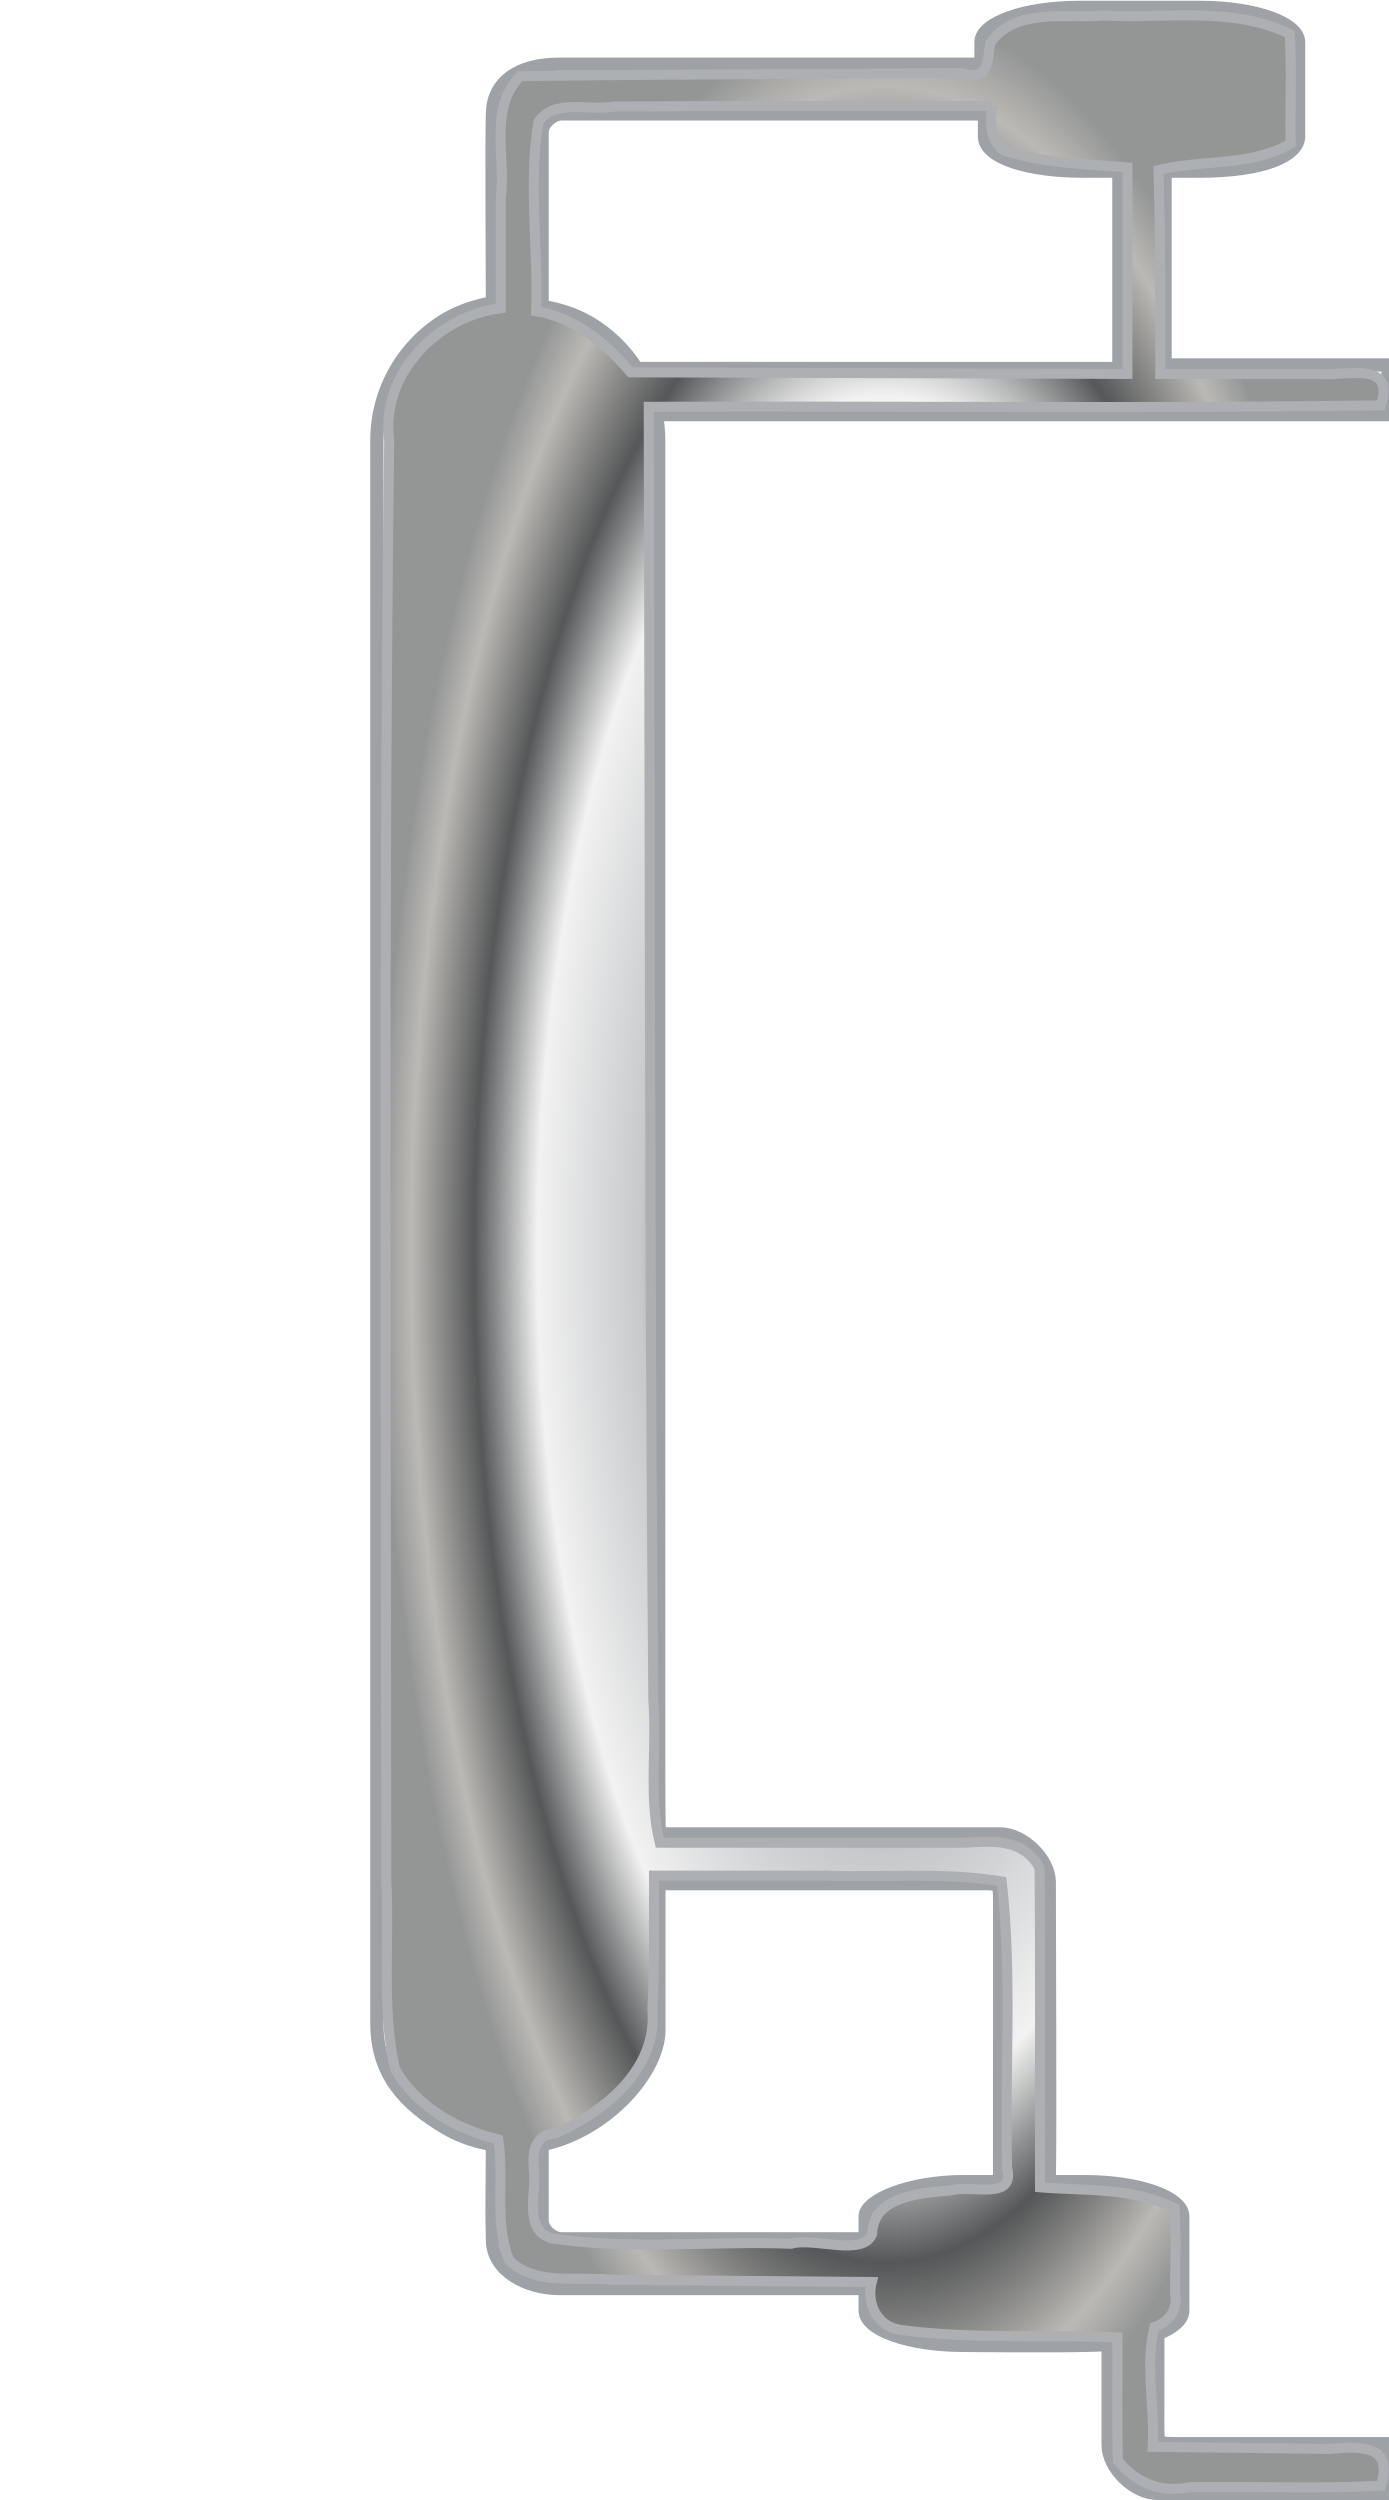
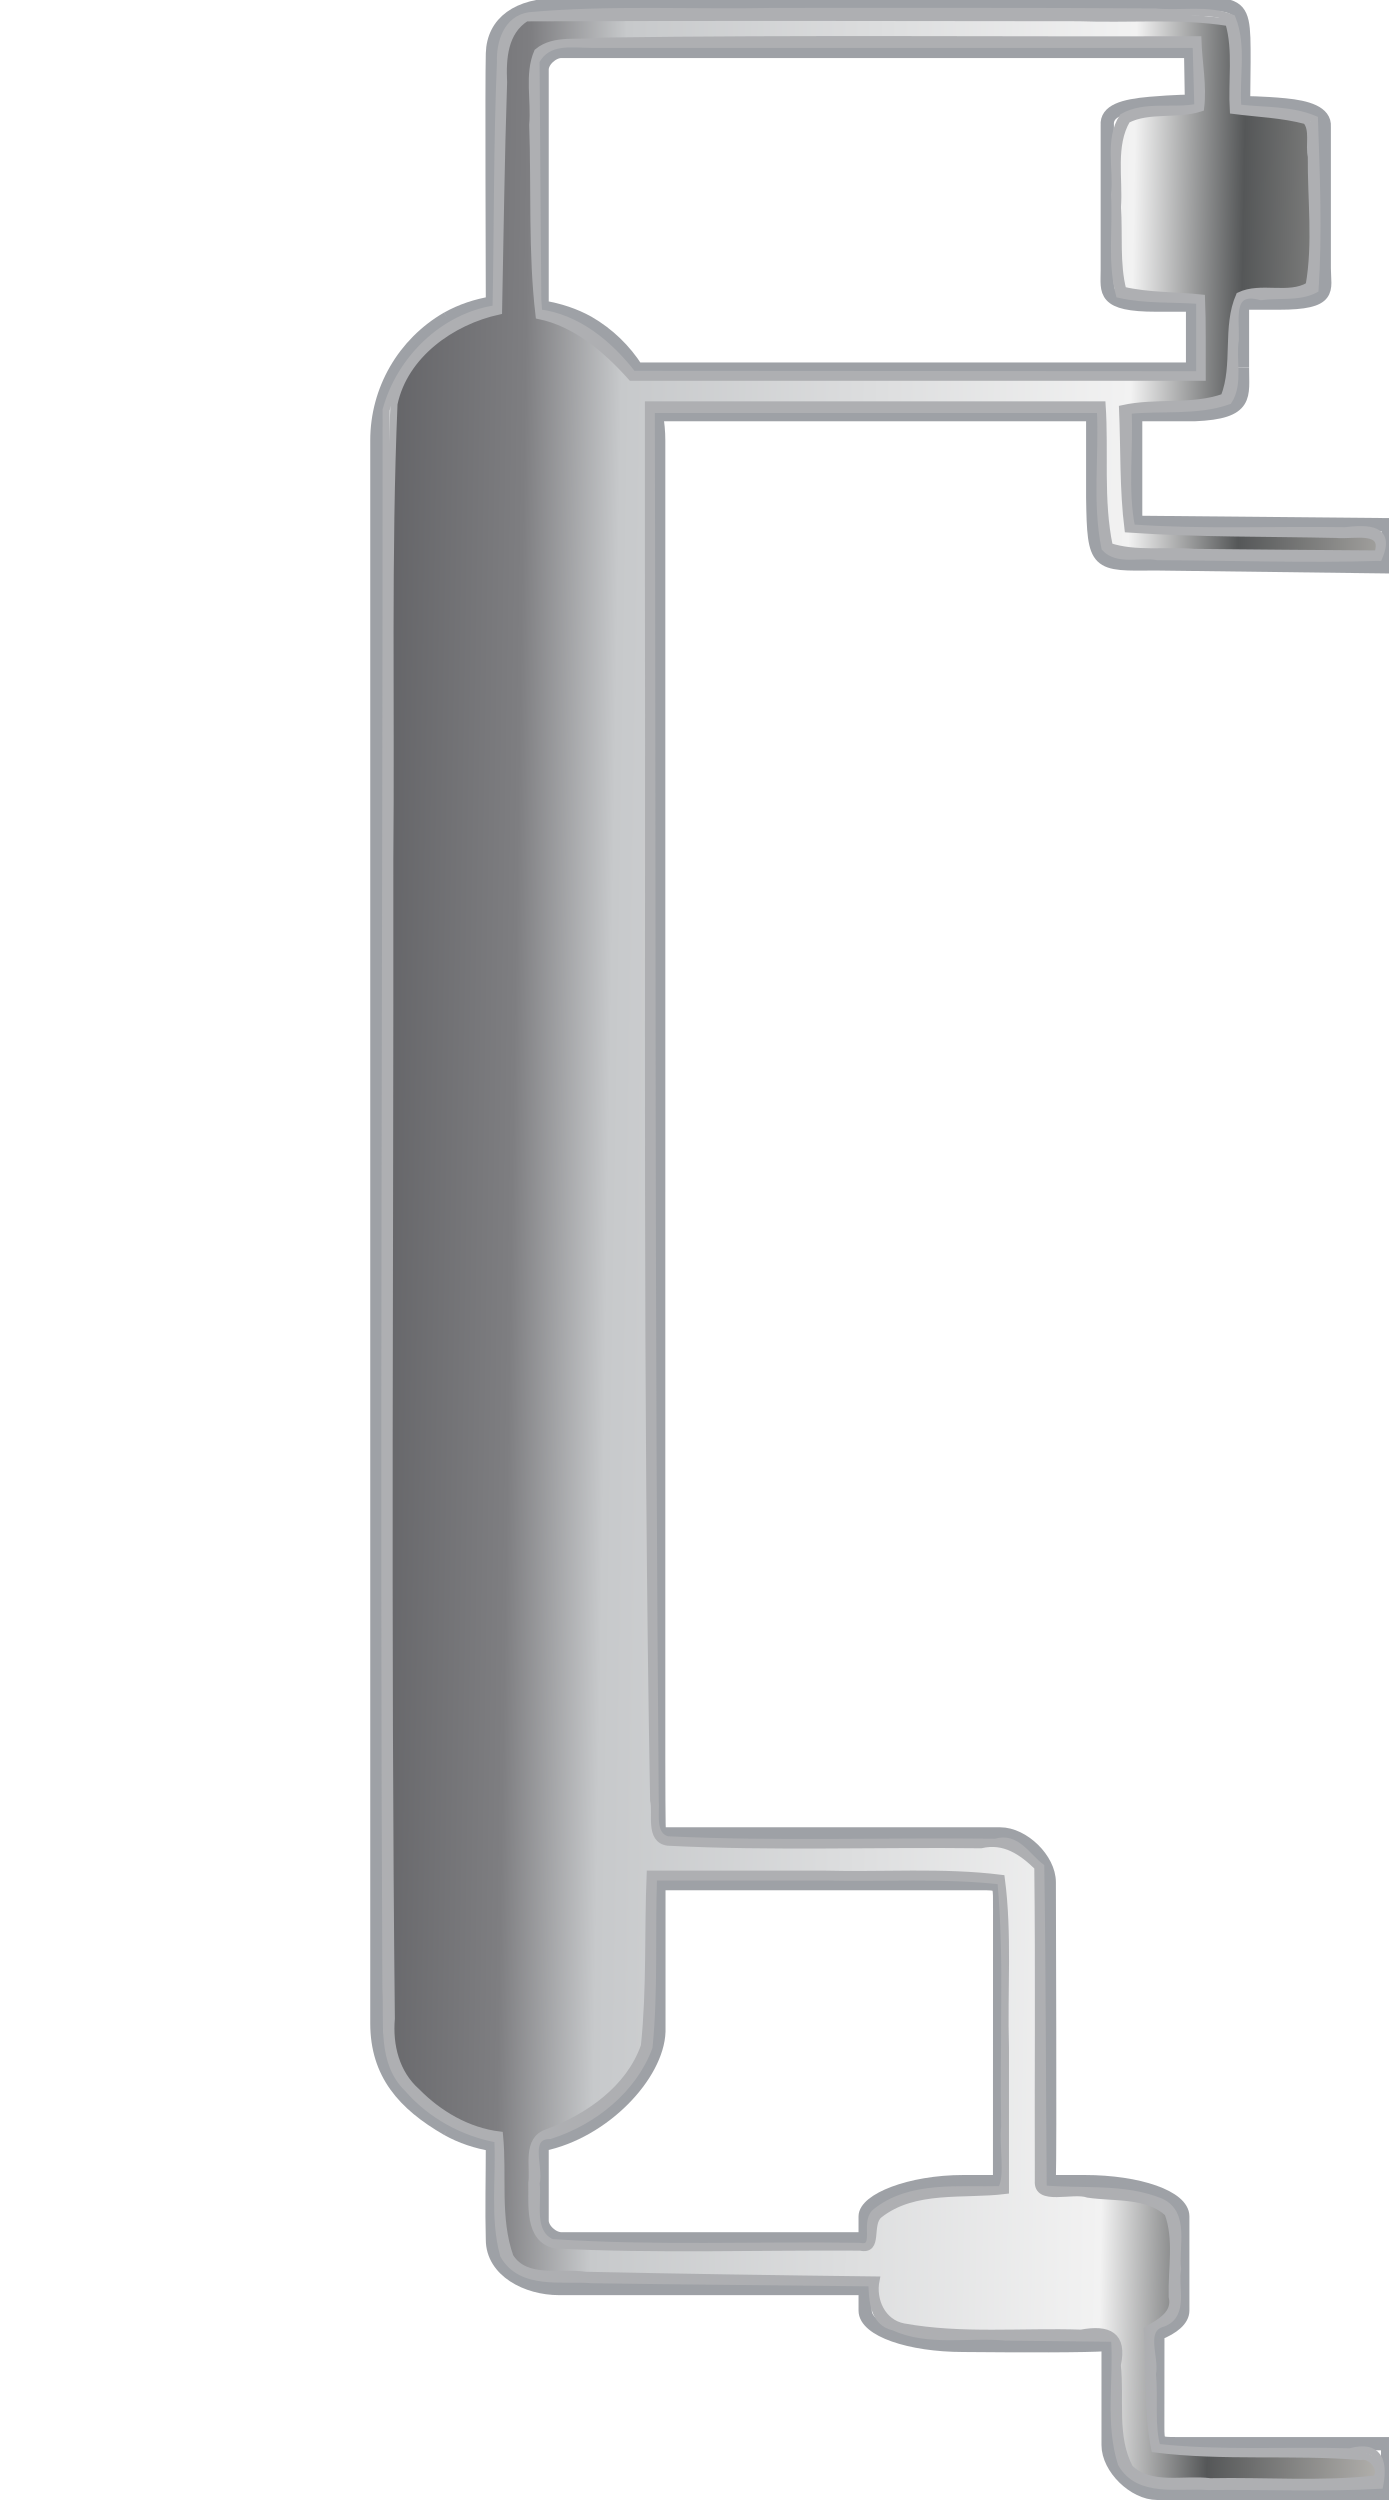
<svg xmlns="http://www.w3.org/2000/svg" xmlns:xlink="http://www.w3.org/1999/xlink" width="209.316mm" height="377mm" viewBox="0 0 209.316 377" version="1.1" id="svg5203">
  <defs id="defs5197">
+     <linearGradient id="linearGradient921">
+       <stop id="stop907" offset="0" style="stop-color:#1a1b1f;stop-opacity:1" />
+       <stop style="stop-color:#7e7e81;stop-opacity:1;" offset="0.345" id="stop909" />
+       <stop id="stop911" offset="0.408" style="stop-color:#c7c9cb;stop-opacity:1;" />
+       <stop style="stop-color:#f2f2f2;stop-opacity:1;" offset="0.742" id="stop913" />
+       <stop id="stop915" offset="0.814" style="stop-color:#555758;stop-opacity:1;" />
+       <stop style="stop-color:#bbb9b5;stop-opacity:1;" offset="0.939" id="stop917" />
+       <stop id="stop919" offset="1" style="stop-color:#949696;stop-opacity:1;" />
+     </linearGradient>
    <linearGradient y2="-513.563" x2="234" y1="-513.563" x1="152" gradientTransform="matrix(0.2645833,0,0,0.2645833,105.8368,173.8979)" gradientUnits="userSpaceOnUse" id="linearGradient4595" xlink:href="#linearGradient5678" />
    <linearGradient id="linearGradient5678">
      <stop style="stop-color:#1a1b1f;stop-opacity:1" offset="0" id="stop5680" />
      <stop id="stop5682" offset="0.376" style="stop-color:#7e7e81;stop-opacity:1;" />
      <stop style="stop-color:#c7c9cb;stop-opacity:1;" offset="0.485" id="stop5684" />
      <stop id="stop5686" offset="0.689" style="stop-color:#f2f2f2;stop-opacity:1;" />
      <stop style="stop-color:#555758;stop-opacity:1;" offset="0.814" id="stop5688" />
      <stop id="stop5690" offset="0.939" style="stop-color:#bbb9b5;stop-opacity:1;" />
      <stop style="stop-color:#949696;stop-opacity:1;" offset="1" id="stop5692" />
    </linearGradient>
-     <radialGradient xlink:href="#linearGradient5678" id="radialGradient5949" cx="504.192" cy="713.595" fx="504.192" fy="713.595" r="287.343" gradientTransform="matrix(1,0,0,2.4632,0,-1044.132)" gradientUnits="userSpaceOnUse" />
+     <linearGradient xlink:href="#linearGradient921" id="linearGradient905" gradientUnits="userSpaceOnUse" x1="-8.547" y1="698.216" x2="860.857" y2="712.358" />
  </defs>
  <g id="layer1" transform="translate(104.6582,134.8752)">
-     <path d="m -8.176,-79.309 h 72.262 l -0.016,-0.48 v -28.982 -0.297 h -5.436 c -8.218,0 -14.834,-1.998 -14.834,-5.238 v -3.377 l -0.555,-0.011 h -63.246 c -1.335,0 -2.909,1.417 -2.909,2.752 v 25.807 l 0.041,0.469 c 2.517,0.402 4.891,1.199 6.912,2.329 3.031,1.75 5.525,4.184 7.333,7.043 z" style="fill:none;stroke:#9ea1a6;stroke-width:2;stroke-linecap:butt;stroke-linejoin:miter;stroke-miterlimit:4;stroke-dasharray:none;stroke-opacity:1" id="path4544-4-5-1-5" />
+     <path d="m -8.176,-79.214 h 83.374 l -0.016,-0.48 v -8.873 -0.297 h -5.436 c -8.218,0 -7.426,-1.998 -7.426,-5.238 v -21.898 c -0.167,-2.146 2.341,-2.931 6.452,-3.287 3.819,-0.331 6.243,-0.327 6.243,-0.327 l -0.127,-7.51 h -94.889 c -1.335,0 -2.909,1.417 -2.909,2.752 v 35.332 l 0.041,0.469 c 2.517,0.402 4.891,1.199 6.912,2.329 3.031,1.75 5.525,4.184 7.333,7.043 z" style="fill:none;stroke:#9ea1a6;stroke-width:2;stroke-linecap:butt;stroke-linejoin:miter;stroke-miterlimit:4;stroke-dasharray:none;stroke-opacity:1" id="path4544-4-5-1-5" />
    <path d="m 46.09,151.887 c 0,3.255 -0.012,38.677 -0.012,41.931 v 0.297 h -5.436 c -8.218,0 -14.834,2.809 -14.834,5.238 v 3.377 l -0.555,0.011 h -45.254 c -1.335,0 -2.909,-1.417 -2.909,-2.752 v -10.99 l 0.041,-0.469 c 9.316,-1.889 17.353,-10.533 17.572,-17.045 V 149.174 H 43.188 c 2.89,0 2.898,-0.003 2.898,2.713 z" style="fill:none;stroke:#9ea1a6;stroke-width:2;stroke-linecap:butt;stroke-linejoin:miter;stroke-miterlimit:4;stroke-dasharray:none;stroke-opacity:1" id="path4544-4-5-9-1-5" />
-     <path id="path4546-8-7-9-1-7-3" style="fill:none;stroke:#9ea1a6;stroke-width:2;stroke-linecap:butt;stroke-linejoin:miter;stroke-miterlimit:4;stroke-dasharray:none;stroke-opacity:1" d="m -37.201,-86.865 c -6.574,3.796 -10.624,10.81 -10.624,18.401 V 44.876 c 0,0 1.98e-4,75.973 -2.01e-4,86.866 -2.01e-4,10.893 0,38.49 0,38.49 0,7.591 4.05,12.174 10.624,15.969 m 2.01e-4,-273.066 c 2.104,-1.183 4.418,-1.944 6.783,-2.328 l 0.019,-0.47 c 0,-4.622 -0.128,-23.534 0,-28.155 0.13,-4.711 3.879,-7.367 10.031,-7.367 h 63.087 l 0.555,0.032 v -3.37 c 0,-2.902 6.616,-5.238 14.834,-5.238 h 18.226 c 8.218,0 14.834,2.336 14.834,5.238 v 14.219 c 0,2.902 -5.279,5.218 -14.834,5.238 h -5.319 l 0.018,0.297 v 28.519 l 0.031,0.414 h 33.594 l -0.067,7.492 H -5.188 l -0.496,0.019 c 0.233,1.261 0.354,2.554 0.354,3.863 V 44.875 c 0,0 10e-5,75.975 -1.01e-4,86.868 -2.64e-4,10.893 0,-1.217 0,-1.217 0.027,1.299 -0.03,11.155 0.142,11.155 H 46.176 c 3.458,0 7.394,3.819 7.394,7.278 0,5.377 0.149,39.908 0,44.859 0,0.099 -0.018,0.297 -0.018,0.297 H 58.87 c 8.218,0 14.834,2.336 14.834,5.238 v 14.219 c 0,1.346 -1.424,2.571 -3.772,3.497 l 0.01,0.438 c 0,3.254 -0.012,10.157 -0.012,13.411 0,2.716 0.01,2.713 2.898,2.713 h 31.763 l 0.01,7.492 h -34.761 c -3.458,0 -7.394,-3.819 -7.394,-7.278 v -14.86 -0.329 c -1.145,0.099 -2.384,0.127 -3.576,0.152 -6.074,0.129 -18.226,0 -18.226,0 -8.218,0 -14.834,-2.336 -14.834,-5.239 v -3.37 l -0.555,0.032 h -45.624 c -4.827,0 -10.031,-2.654 -10.031,-7.367 -0.128,-4.621 0,-9.245 0,-13.867 l -0.019,-0.47 c -2.365,-0.385 -4.679,-1.145 -6.783,-2.328" />
-     <path style="fill:url(#radialGradient5949);fill-opacity:1.0;stroke:#aeafb2;stroke-width:5.714;stroke-miterlimit:4;stroke-dasharray:none;stroke-opacity:1" d="M 629.424,8.865 C 608.167,10.571 578.369,4.154 564.352,24.585 c -1.588,11.098 -0.952,21.831 -16.339,17.033 -83.805,0.693 -167.792,0.61 -251.485,1.796 -18.231,18.151 -8.032,46.878 -11.093,69.559 -0.014,20.9 -0.002,41.801 -0.006,62.701 -35.795,4.276 -68.687,37.487 -63.61,75 -3.341,273.319 -1.736,546.685 -1.663,820.022 1.971,35.951 -2.889,73.104 4.905,108.382 12.044,21.564 35.471,34.756 58.962,40.312 3.367,22.559 -2.498,47.267 6.127,68.733 14.629,15.047 39.135,9.008 58.024,11.262 49.56,0.466 99.123,0.793 148.683,1.255 -3.189,12.601 3.32,25.709 16.925,27.344 40.711,5.431 82.104,2.52 123.075,4.269 0.2,23.424 -0.386,47.021 0.285,70.34 10.79,12.738 24.269,18.393 40.954,14.978 36.198,-0.535 73.282,1.068 108.929,-0.798 7.387,-23.648 -11.491,-22.514 -29.356,-21.028 -33.554,-0.394 -67.107,-0.791 -100.66,-1.187 1.326,-22.48 -4.537,-46.331 0.971,-68.192 8.442,-2.947 13.553,-10.17 11.769,-19.559 -0.009,-16.029 0.703,-32.423 -0.352,-48.203 -23.588,-12.112 -51.042,-9.856 -76.657,-11.925 -0.157,-60.704 0.312,-121.533 -0.234,-182.16 -9.379,-16.761 -26.432,-15.287 -43.158,-14.258 -57.777,0 -115.554,0 -173.331,0 -6.46,-26.178 -1.571,-54.373 -3.653,-81.255 -2.204,-245.71 -1.866,-491.432 -2.614,-737.149 138.982,-0.533 278.846,1.065 417.277,-0.798 8.249,-25.839 -19.293,-16.511 -35.084,-17.941 -30.21,0 -60.42,0 -90.631,0 0.189,-38.488 0.029,-78.333 -0.993,-116.155 24.441,-6.129 52.619,-1.937 75.279,-15.095 -0.348,-20.782 0.688,-41.99 -0.508,-62.511 C 702.284,3.321 664.502,10.743 629.424,8.865 Z M 565.429,60.428 c -1.396,10.75 -1.139,25.488 12.796,27.054 20.915,5.885 42.844,6.13 64.347,7.958 0,39.226 0,78.452 0,117.679 -94.384,-0.302 -188.769,-0.603 -283.153,-0.904 -14.121,-16.628 -31.679,-31.132 -53.834,-34.883 1.233,-35.758 -4.527,-72.633 1.289,-107.801 9.019,-13.631 29.11,-6.097 42.617,-8.794 71.976,-0.6 143.96,-0.179 215.938,-0.307 z M 469.943,1068.999 c 33.522,1.219 67.981,-2.214 100.982,3.365 6.16,53.939 1.609,108.871 3.075,163.164 4.772,19.034 -20.38,9.508 -32.215,12.885 -16.192,1.545 -44.083,2.796 -44.668,24.696 -5.027,13.361 -32.559,1.928 -46.27,5.722 -45.37,-1.754 -91.412,3.689 -136.401,-3.086 -16.699,-4.801 -8.234,-27.251 -10.24,-39.364 -0.773,-9.147 0.377,-20.015 11.992,-20.296 28.038,-12.186 58.498,-36.528 55.67,-70.463 1.334,-25.52 0.71,-51.083 0.871,-76.624 32.401,0 64.803,0 97.204,0 z" id="path823" transform="matrix(0.2645833,0,0,0.2645833,-104.6582,-134.8752)" />
+     <path id="path4544-4-5-1-5-4" style="fill:none;stroke:#9ea1a6;stroke-width:2;stroke-linecap:butt;stroke-linejoin:miter;stroke-miterlimit:4;stroke-dasharray:none;stroke-opacity:1" d="m 82.706,-79.466 c -0.032,4.285 1.001,6.786 -7.219,7.121 l -3.5,-1.56e-4 h -5.387 v 16.237 l 38.1,0.362 -0.126,6.35 -34.925,-0.445 c -9.034,0.078 -9.374,0.346 -9.525,-9.97 V -72.345 l -65.311,1.56e-4 -0.496,0.019 c 0.233,1.261 0.354,2.554 0.354,3.863 V 44.875 c 0,0 10e-5,75.975 -1.01e-4,86.868 -2.64e-4,10.893 0,-1.217 0,-1.217 0.027,1.299 -0.03,11.155 0.142,11.155 H 46.176 c 3.458,0 7.394,3.819 7.394,7.278 0,5.377 0.149,39.908 0,44.859 0,0.099 -0.018,0.297 -0.018,0.297 H 58.87 c 8.218,0 14.834,2.336 14.834,5.238 v 14.219 c 0,1.346 -1.424,2.571 -3.772,3.497 l 0.01,0.438 c 0,3.254 -0.012,10.157 -0.012,13.411 0,2.716 0.01,2.713 2.898,2.713 h 31.763 l 0.01,7.492 h -34.761 c -3.458,0 -7.394,-3.819 -7.394,-7.278 v -14.86 -0.329 c -1.145,0.099 -2.384,0.127 -3.576,0.152 -6.074,0.129 -18.226,0 -18.226,0 -8.218,0 -14.834,-2.336 -14.834,-5.239 v -3.37 l -0.555,0.032 h -45.624 c -4.827,0 -10.031,-2.654 -10.031,-7.367 -0.128,-4.621 0,-9.245 0,-13.867 l -0.019,-0.47 c -2.365,-0.385 -4.679,-1.145 -6.783,-2.328 m 5e-4,-273.066 c -6.574,3.796 -10.624,10.81 -10.624,18.401 V 44.876 c 0,0 1.98e-4,75.973 -2.01e-4,86.866 -2.01e-4,10.893 0,38.49 0,38.49 0,7.591 4.05,12.174 10.624,15.969 m 2.01e-4,-273.066 c 2.104,-1.183 4.418,-1.944 6.783,-2.328 l 0.019,-0.47 c 0,-4.622 -0.128,-32.53 0,-37.151 0.13,-4.711 3.879,-7.367 10.031,-7.367" />
+     <path d="m 82.706,-79.466 v -9.403 -0.297 h 5.436 c 8.218,0 6.897,-1.998 6.897,-5.238 v -21.368 c 0.167,-2.146 -2.573,-2.964 -5.923,-3.287 -3.44,-0.331 -6.243,-0.327 -6.243,-0.327 l 0.063,-6.136 c 0.025,-11.38 -0.088,-8.11 -18.299,-8.774 l -88.181,0.115" style="fill:none;stroke:#9ea1a6;stroke-width:2;stroke-linecap:butt;stroke-linejoin:miter;stroke-miterlimit:4;stroke-dasharray:none;stroke-opacity:1" id="path4544-4-5-1-5-1" />
+     <path style="fill:#000000;fill-opacity:0;stroke:#aeafb2;stroke-width:4.041;stroke-miterlimit:4;stroke-dasharray:none;stroke-opacity:1" d="M 441.305,6.528 C 394.773,7.488 347.966,4.775 301.596,8.978 288.86,11.022 284.871,24.204 285.257,35.469 c -2.006,46.789 -1.574,93.655 -2.523,140.476 -30.161,4.477 -54.788,28.936 -62.64,57.642 0.064,299.963 -1.646,599.932 -0.128,899.892 1.083,19.285 -3.016,41.885 12.374,56.845 13.159,15.129 31.686,25.362 51.395,28.884 1.185,21.868 -2.554,44.847 3.303,66.118 10.096,17.735 33.346,12.541 50.164,13.985 53.247,0.802 106.5,1.185 159.75,1.791 0.325,9.768 0.608,22.52 12.493,25.179 19.774,9.045 42.685,3.748 63.702,5.721 20.707,0.236 41.414,0.46 62.121,0.692 1.586,23.62 -3.402,48.472 3.828,71.378 9.829,17.425 32.85,11.816 49.261,13.118 32.566,-0.367 66.008,1.121 98.016,-0.712 2.753,-14.215 -0.943,-23.438 -16.959,-19.051 -36.586,-0.973 -73.547,1.436 -109.908,-2.538 -3.67,-11.613 -1.346,-28.226 -2.672,-41.795 1.953,-9.734 -6.618,-25.644 6.139,-29.014 12.552,-4.813 6.267,-20.791 8.189,-30.908 -1.61,-12.416 5.021,-31.757 -9.76,-38.279 -21.067,-8.543 -44.685,-5.308 -66.844,-7.339 -0.549,-61.151 -0.411,-122.45 -1.385,-183.508 -7.991,-6.095 -13.913,-17.695 -25.735,-14.043 -62.323,-0.746 -125.053,1.563 -187.143,-1.405 -9.218,-2.681 -6.229,-15.164 -6.867,-22.554 -2.312,-264.213 -1.594,-528.442 -2.228,-792.663 85.329,0 170.658,0 255.987,0 1.332,26.175 -2.693,53.137 2.585,78.891 7.227,7.849 20.519,3.124 29.949,4.996 41.974,0.148 84.662,1.689 126.186,0.395 7.162,-16.763 -6.214,-16.657 -19.331,-15.172 -40.452,-0.603 -81.422,1.31 -121.585,-1.59 -4.39,-21.707 -0.927,-44.759 -2.06,-66.97 18.879,-1.979 39.229,0.942 57.275,-5.441 6.398,-9.946 2.053,-23.641 3.863,-34.826 0.391,-12.559 -3.79,-29.566 14.593,-24.616 9.996,-1.344 21.911,0.67 30.849,-4.099 2.12,-32.191 0.73,-64.995 -0.351,-96.983 -13.736,-5.722 -29.088,-4.701 -43.598,-6.428 -1.538,-16.809 3.136,-35.272 -3.37,-51.21 C 688.768,4.736 672.787,8.262 658.46,6.828 586.077,6.32 513.689,6.579 441.305,6.528 Z m 57.295,18.759 c 61.054,0 122.107,0 183.161,0 0.343,11.942 0.688,23.885 0.971,35.829 -13.865,2.863 -30.145,-1.659 -42.793,5.58 -8.373,12.776 -2.993,29.915 -4.683,44.241 1.102,18.776 -2.098,38.68 2.714,56.833 14.903,3.401 30.589,2.282 45.788,3.468 0,14.118 0,28.237 0,42.355 -107.7,-0.073 -215.399,-0.148 -323.099,-0.225 -13.418,-17.29 -31.624,-32.554 -54.11,-35.162 -0.35,-47.81 -0.702,-95.62 -1.054,-143.43 6.821,-12.218 19.8,-9.566 31.713,-9.49 53.797,0 107.594,0 161.392,0 z M 470.133,1069.784 c 33.391,0.775 67.218,-1.459 100.344,2.245 4.142,46.289 1.234,93.248 2.162,139.788 -1.339,11.392 2.684,28.146 -2.02,36.172 -23.727,0.694 -51.949,-3.192 -71.705,12.939 -6.684,5.936 2.38,21.668 -9.107,19.382 -58.402,-0.882 -117.28,1.781 -175.407,-2.154 -12.64,-5.867 -7.495,-22.845 -8.859,-33.718 2.411,-9.307 -6.451,-27.251 7.994,-27.337 24.393,-7.768 47.408,-25.93 56.367,-50.366 3.215,-32.163 1.423,-64.662 2.557,-96.951 32.558,0 65.115,0 97.673,0 z" id="path883" transform="matrix(0.2645833,0,0,0.2645833,-104.6582,-134.8752)" />
+     <path style="fill:url(#linearGradient905);fill-opacity:1;stroke:#aeafb2;stroke-width:4.041;stroke-miterlimit:4;stroke-dasharray:none;stroke-opacity:1" d="m 299.869,10.163 c -12.599,7.963 -13.501,23.3 -12.859,36.683 -1.476,43.468 -1.958,86.961 -2.857,130.442 -26.818,5.87 -53.675,24.94 -59.603,52.923 -3.659,86.357 -1.561,172.891 -2.382,259.317 0.208,220.311 -1.492,440.638 0.863,660.938 -1.325,15.35 2.561,31.178 14.43,41.694 12.629,12.874 29.13,22.514 47.229,24.725 2.289,22.92 -1.886,47.322 5.958,69.345 8.987,14.362 29.039,8.402 43.029,10.584 55.203,1.189 110.414,2.017 165.626,2.67 -2.348,11.521 3.452,24.401 15.72,26.757 33.217,6.005 67.518,2.442 101.142,3.555 15.608,-2.918 24.418,1.151 20.623,18.176 2.141,19.304 -2.47,41.021 7.085,58.734 11.898,11.601 30.952,5.814 45.855,7.768 31.303,-0.655 62.957,1.956 94.063,-1.525 5.532,-4.205 -1.715,-14.347 -8.168,-12.856 -39.049,-3.218 -78.721,0.613 -117.505,-4.34 -4.432,-22.239 -2.716,-45.295 -4.238,-67.874 7.072,-4.253 16.56,-8.857 14.221,-18.94 -0.445,-15.715 3.162,-32.675 -2.399,-47.627 -11.975,-10.957 -30.556,-8.518 -45.587,-10.753 -8.83,-3.139 -29.235,4.798 -28.296,-7.572 -0.204,-59.623 0.405,-119.432 -0.304,-178.939 -9.143,-8.868 -19.079,-15.724 -32.392,-12.635 -59.431,-0.746 -119.221,1.577 -178.442,-1.46 -10.961,-1.425 -6.374,-16.5 -8.13,-23.828 -4.23,-234.156 -2.49,-468.377 -2.966,-702.562 0,-30.937 0,-61.874 0,-92.812 86.185,0 172.37,0 258.556,0 1.808,26.77 -1.426,54.412 4.116,80.706 15.14,4.979 32.469,2.034 48.364,3.393 34.878,0.446 69.759,0.59 104.638,0.896 5.13,-15.558 -14.018,-10.187 -23.511,-11.156 -39.603,-0.889 -79.345,-0.325 -118.833,-3.093 -2.848,-22.714 -2.117,-45.709 -3.098,-68.568 18.975,-4.249 39.637,-0.052 57.883,-6.582 7.228,-18.244 0.853,-39.932 8.72,-57.804 12.217,-5.871 28.146,1.239 39.712,-5.761 4.277,-24.055 1.073,-49.134 1.269,-73.546 -1.456,-6.351 1.47,-15.46 -2.969,-20.473 -13.523,-3.644 -27.665,-4.043 -41.495,-5.86 -1.05,-16.477 2.059,-34.188 -2.6,-50.058 C 672.312,8.333 643.255,11.209 614.863,10.083 509.879,9.973 404.784,9.705 299.869,10.163 Z m 382.86,12.497 c 0.386,12.845 3.15,26.29 1.543,38.887 -13.469,4.391 -29.33,0.18 -41.996,6.696 -8.626,14.717 -4.225,33.438 -5.391,49.75 1.046,15.62 -0.812,32.45 3.074,47.41 14.639,3.442 29.922,2.863 44.826,4.479 0.648,14.925 0.281,30.111 0.387,45.125 -108.427,0 -216.854,0 -325.281,0 -14.019,-15.74 -31.804,-30.934 -52.627,-35.154 -4.273,-35.87 -2.351,-72.559 -3.631,-108.753 1.279,-13.591 -2.755,-28.703 2.744,-41.448 9.613,-8.133 24.422,-4.41 36.03,-6.199 113.425,-1.624 226.888,-0.416 340.323,-0.793 z M 469.196,1068.168 c 33.748,0.935 68.052,-1.793 101.465,2.403 4.237,31.722 1.413,64.345 2.383,96.395 0,27.157 0,54.314 0,81.471 -23.81,3.003 -51.895,-2.091 -72.017,13.862 -6.532,5.379 0.368,20.978 -10.729,18.443 -57.944,-0.385 -116.099,1.741 -173.916,-1.231 -15.61,-3.445 -12.938,-23.129 -13.261,-35.264 1.319,-9.376 -3.431,-24.684 8.735,-28.703 23.434,-8.709 46.968,-25.029 55.424,-49.466 3.431,-32.469 1.921,-65.302 3.299,-97.91 32.872,0 65.744,0 98.616,0 z" id="path895" transform="matrix(0.2645833,0,0,0.2645833,-104.6582,-134.8752)" />
  </g>
</svg>
